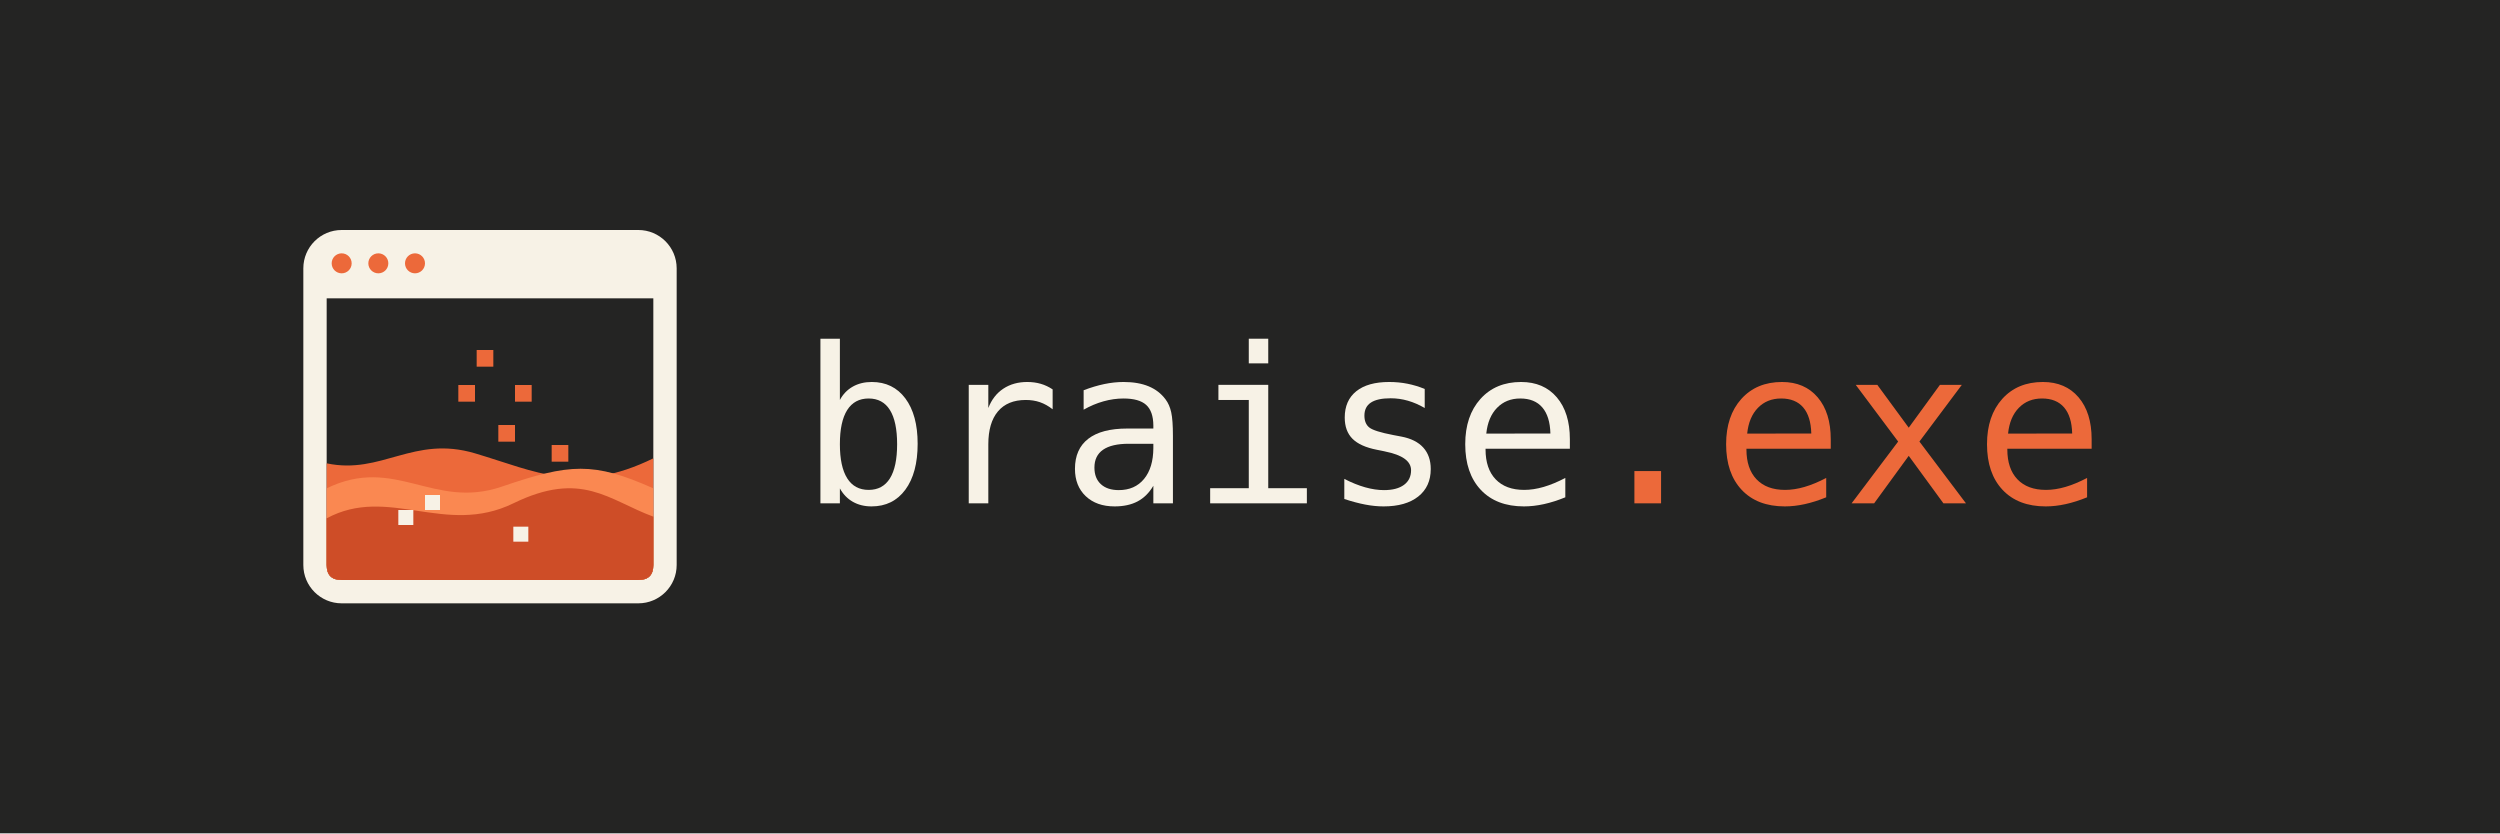
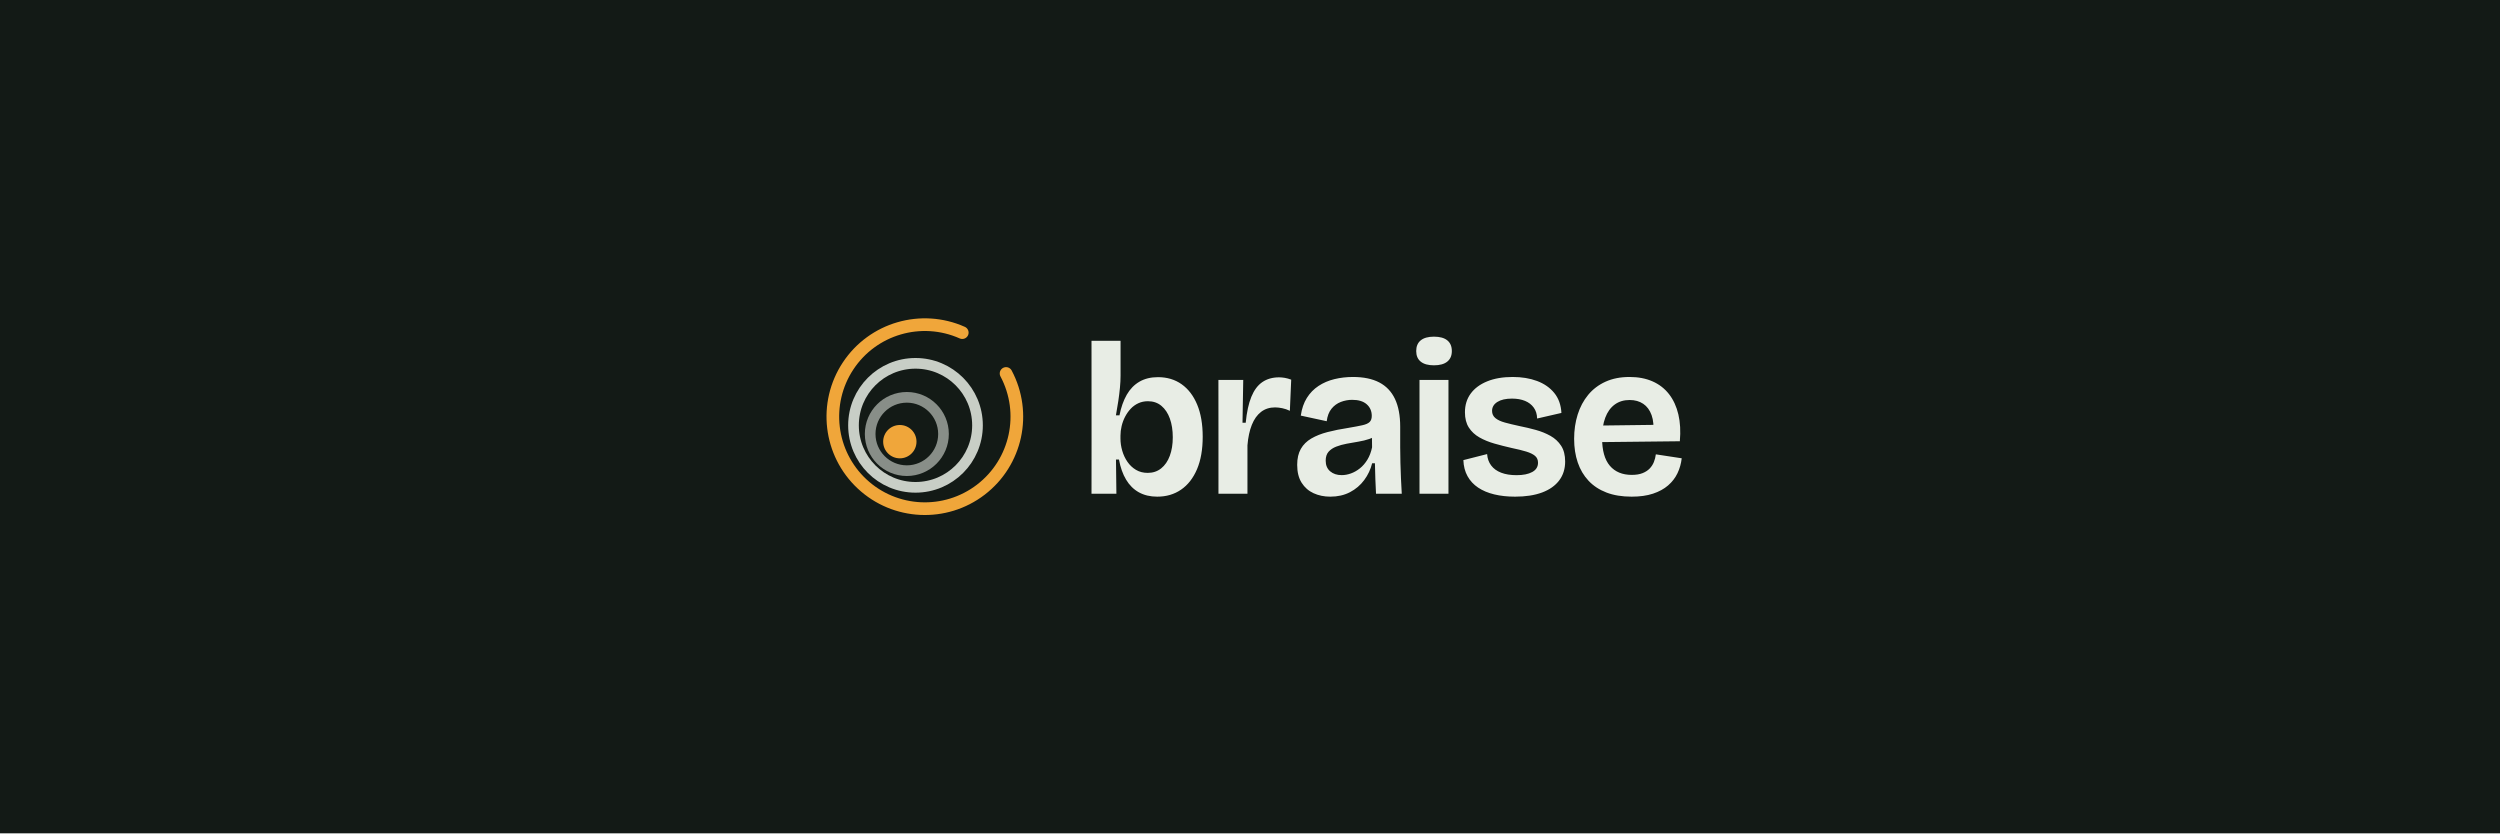
- <svg xmlns="http://www.w3.org/2000/svg" width="1500" height="500" viewBox="0 0 1500 500" role="img" aria-label="braise.exe logo">
-   <rect width="1500" height="500" fill="#242423" />
-   <g transform="translate(166 122)">
-     <rect x="16" y="16" width="224" height="224" rx="23" fill="#F7F2E6" />
-     <path d="M30 57 H226 V217 Q226 226 217 226 H39 Q30 226 30 217 Z" fill="#242423" />
-     <circle cx="39" cy="36" r="6" fill="#EC693A" />
-     <circle cx="61" cy="36" r="6" fill="#EC693A" />
-     <circle cx="83" cy="36" r="6" fill="#EC693A" />
-     <path d="M30 156 C63 163 82 139 119 150 S181 175 226 153 V217 Q226 226 217 226 H39 Q30 226 30 217 Z" fill="#EC693A" />
-     <path d="M30 171 C71 151 94 184 135 170 S190 155 226 171 V217 Q226 226 217 226 H39 Q30 226 30 217 Z" fill="#FA8851" />
-     <path d="M30 189 C67 169 101 200 142 180 S199 178 226 188 V217 Q226 226 217 226 H39 Q30 226 30 217 Z" fill="#CE4D27" />
-     <rect x="120" y="88" width="10" height="10" fill="#EC693A" />
-     <rect x="109" y="109" width="10" height="10" fill="#EC693A" />
-     <rect x="143" y="109" width="10" height="10" fill="#EC693A" />
-     <rect x="133" y="133" width="10" height="10" fill="#EC693A" />
-     <rect x="165" y="145" width="10" height="10" fill="#EC693A" />
-     <rect x="73" y="184" width="9" height="9" fill="#F7F2E6" />
-     <rect x="89" y="175" width="9" height="9" fill="#F7F2E6" />
-     <rect x="142" y="194" width="9" height="9" fill="#F7F2E6" />
+ <svg xmlns="http://www.w3.org/2000/svg" width="1500" height="500" viewBox="0 0 1500.00 500.00" role="img" aria-label="braise">
+   <rect width="1500" height="500" fill="#131a16" />
+   <g transform="translate(490.9 186) scale(2)">
+     <circle cx="24.5" cy="39.5" r="5" fill="#f0a63a" />
+     <circle cx="26.6" cy="37.2" r="11" fill="none" stroke="#e8ede5" stroke-width="3.2" opacity=".55" />
+     <circle cx="29.2" cy="34.6" r="18.6" fill="none" stroke="#e8ede5" stroke-width="3.2" opacity=".85" />
+     <path d="M56.37 19.04A27.6 27.6 0 1 1 43.23 6.79" fill="none" stroke="#f0a63a" stroke-width="3.8" stroke-linecap="round" />
  </g>
-   <path fill="#F7F2E6" transform="translate(480.000 302) scale(0.063477 -0.063477)" d="M918 559Q918 773 850.0 882.0Q782 991 649 991Q515 991 446.0 881.5Q377 772 377 559Q377 347 446.0 237.0Q515 127 649 127Q782 127 850.0 236.0Q918 345 918 559ZM377 977Q421 1059 498.5 1103.0Q576 1147 678 1147Q880 1147 996.0 991.5Q1112 836 1112 563Q1112 286 995.5 128.5Q879 -29 676 -29Q576 -29 499.5 14.5Q423 58 377 141V0H193V1556H377Z" />
-   <path fill="#F7F2E6" transform="translate(558.267 302) scale(0.063477 -0.063477)" d="M1155 889Q1096 935 1035.0 956.0Q974 977 901 977Q729 977 638.0 869.0Q547 761 547 557V0H362V1120H547V901Q593 1020 688.5 1083.5Q784 1147 915 1147Q983 1147 1042.0 1130.0Q1101 1113 1155 1077Z" />
-   <path fill="#F7F2E6" transform="translate(636.533 302) scale(0.063477 -0.063477)" d="M702 563H641Q480 563 398.5 506.5Q317 450 317 338Q317 237 378.0 181.0Q439 125 547 125Q699 125 786.0 230.5Q873 336 874 522V563ZM1059 639V0H874V166Q815 66 725.5 18.5Q636 -29 508 -29Q337 -29 235.0 67.5Q133 164 133 326Q133 513 258.5 610.0Q384 707 627 707H874V736Q873 870 806.0 930.5Q739 991 592 991Q498 991 402.0 964.0Q306 937 215 885V1069Q317 1108 410.5 1127.5Q504 1147 592 1147Q731 1147 829.5 1106.0Q928 1065 989 983Q1027 933 1043.0 859.5Q1059 786 1059 639Z" />
-   <path fill="#F7F2E6" transform="translate(714.800 302) scale(0.063477 -0.063477)" d="M256 1120H727V143H1092V0H178V143H543V977H256ZM543 1556H727V1323H543Z" />
-   <path fill="#F7F2E6" transform="translate(793.066 302) scale(0.063477 -0.063477)" d="M973 1081V901Q894 947 814.0 970.0Q734 993 651 993Q526 993 464.5 952.5Q403 912 403 829Q403 754 449.0 717.0Q495 680 678 645L752 631Q889 605 959.5 527.0Q1030 449 1030 324Q1030 158 912.0 64.5Q794 -29 584 -29Q501 -29 410.0 -11.5Q319 6 213 41V231Q316 178 410.0 151.5Q504 125 588 125Q710 125 777.0 174.5Q844 224 844 313Q844 441 599 490L591 492L522 506Q363 537 290.0 610.5Q217 684 217 811Q217 972 326.0 1059.5Q435 1147 637 1147Q727 1147 810.0 1130.5Q893 1114 973 1081Z" />
-   <path fill="#F7F2E6" transform="translate(871.333 302) scale(0.063477 -0.063477)" d="M1112 606V516H315V510Q315 327 410.5 227.0Q506 127 680 127Q768 127 864.0 155.0Q960 183 1069 240V57Q964 14 866.5 -7.5Q769 -29 678 -29Q417 -29 270.0 127.5Q123 284 123 559Q123 827 267.0 987.0Q411 1147 651 1147Q865 1147 988.5 1002.0Q1112 857 1112 606ZM928 660Q924 822 851.5 906.5Q779 991 643 991Q510 991 424.0 903.0Q338 815 322 659Z" />
-   <path fill="#EC693A" transform="translate(949.600 302) scale(0.063477 -0.063477)" d="M489 305H741V0H489Z" />
-   <path fill="#EC693A" transform="translate(1027.866 302) scale(0.063477 -0.063477)" d="M1112 606V516H315V510Q315 327 410.5 227.0Q506 127 680 127Q768 127 864.0 155.0Q960 183 1069 240V57Q964 14 866.5 -7.5Q769 -29 678 -29Q417 -29 270.0 127.5Q123 284 123 559Q123 827 267.0 987.0Q411 1147 651 1147Q865 1147 988.5 1002.0Q1112 857 1112 606ZM928 660Q924 822 851.5 906.5Q779 991 643 991Q510 991 424.0 903.0Q338 815 322 659Z" />
-   <path fill="#EC693A" transform="translate(1106.133 302) scale(0.063477 -0.063477)" d="M1118 1120 717 584 1157 0H944L616 449L289 0H76L516 584L115 1120H319L616 715L911 1120Z" />
-   <path fill="#EC693A" transform="translate(1184.399 302) scale(0.063477 -0.063477)" d="M1112 606V516H315V510Q315 327 410.5 227.0Q506 127 680 127Q768 127 864.0 155.0Q960 183 1069 240V57Q964 14 866.5 -7.5Q769 -29 678 -29Q417 -29 270.0 127.5Q123 284 123 559Q123 827 267.0 987.0Q411 1147 651 1147Q865 1147 988.5 1002.0Q1112 857 1112 606ZM928 660Q924 822 851.5 906.5Q779 991 643 991Q510 991 424.0 903.0Q338 815 322 659Z" />
+   <g transform="translate(654.9 202)">
+     <g transform="scale(0.13038) translate(-56.8 722.7)">
+       <path d="M359.209 13.581Q310.895 13.581 274.914 -6.362Q238.933 -26.305 216.033 -64.567Q193.133 -102.829 183.2 -157.324H169.457L171.362 0.0H56.837L57.066 -236.17L56.837 -703.581H190.533V-543.438Q190.533 -517.733 187.747 -488.257Q184.962 -458.781 180.195 -426.847Q175.428 -394.914 169.2 -360.8H185.514Q196.647 -416.438 219.114 -455.59Q241.581 -494.743 277.466 -515.552Q313.352 -536.362 362.704 -536.362Q425.438 -536.362 471.509 -503.81Q517.58 -471.257 543.066 -410.134Q568.552 -349.01 568.552 -262.162Q568.552 -174.19 542.356 -112.657Q516.161 -51.124 469.156 -18.771Q422.152 13.581 359.209 13.581ZM315.39 -95.838Q351.409 -95.838 377.342 -116.519Q403.275 -137.2 417.056 -174.176Q430.837 -211.152 430.837 -259.562Q430.837 -308.352 417.485 -345.609Q404.132 -382.866 378.637 -404.247Q353.142 -425.628 316.495 -425.628Q292.476 -425.628 272.395 -416.362Q252.314 -407.095 237.224 -390.995Q222.133 -374.895 211.543 -354.548Q200.952 -334.2 195.524 -311.576Q190.095 -288.952 190.095 -267.105V-253.857Q190.095 -225.848 198.233 -197.8Q206.371 -169.752 222.238 -146.705Q238.104 -123.657 261.495 -109.748Q284.885 -95.838 315.39 -95.838Z M641.066 0.0V-263.61L640.837 -523.505H755.086L751.695 -326.495H766.438Q773.619 -399.905 792.395 -445.909Q811.171 -491.914 843.118 -513.729Q875.066 -535.543 919.913 -535.543Q932.237 -535.543 946.156 -533.171Q960.076 -530.8 975.838 -524.866L969.628 -381.514Q952.39 -389.866 934.495 -393.528Q916.599 -397.19 901.523 -397.19Q863.999 -397.19 837.161 -376.561Q810.323 -355.933 794.671 -316.952Q779.019 -277.971 774.486 -222.866V0.0Z M1155.523 13.581Q1113.428 13.581 1078.857 -2.229Q1044.285 -18.038 1023.819 -50.471Q1003.352 -82.905 1003.352 -132.781Q1003.352 -176.981 1020.162 -206.319Q1036.971 -235.657 1068.4 -254.062Q1099.828 -272.467 1143.028 -283.681Q1186.228 -294.895 1238.694 -302.886Q1280.18 -309.914 1303.533 -315.152Q1326.885 -320.391 1336.728 -330.01Q1346.571 -339.629 1346.571 -358.009Q1346.571 -390.895 1323.433 -411.457Q1300.295 -432.019 1256.495 -432.019Q1229.504 -432.019 1204.19 -422.304Q1178.876 -412.59 1161.314 -391.024Q1143.752 -369.457 1139.229 -333.59L1019.952 -359.437Q1026.752 -407.123 1047.866 -440.795Q1068.981 -474.467 1101.519 -495.929Q1134.057 -517.391 1174.681 -527.295Q1215.305 -537.2 1260.133 -537.2Q1333.076 -537.2 1381.143 -512.081Q1429.209 -486.962 1453.309 -436.205Q1477.409 -385.447 1477.409 -308.085V-213.057Q1477.524 -178.609 1478.438 -142.595Q1479.352 -106.581 1480.914 -70.724Q1482.476 -34.867 1484.609 0.0H1366.095Q1364.533 -32.153 1363.085 -67.305Q1361.638 -102.458 1361.104 -140.143H1348.285Q1337.848 -97.848 1311.795 -62.748Q1285.743 -27.648 1246.319 -7.033Q1206.895 13.581 1155.523 13.581ZM1208.238 -85.524Q1228.971 -85.524 1250.586 -93.262Q1272.2 -101 1291.852 -116.629Q1311.505 -132.258 1326.352 -156.491Q1341.2 -180.725 1347.98 -213.401L1347.257 -274.047L1372.085 -273.39Q1357.838 -259.59 1334.843 -251.8Q1311.847 -244.009 1285.114 -239.586Q1258.381 -235.162 1231.7 -230.186Q1205.019 -225.209 1183.019 -216.662Q1161.019 -208.114 1147.776 -193.157Q1134.533 -178.2 1134.533 -152.086Q1134.533 -120.714 1155.052 -103.119Q1175.571 -85.524 1208.238 -85.524Z M1566.218 0.0V-523.505H1699.533V0.0ZM1632.771 -590.876Q1592.921 -590.876 1572.013 -607.687Q1551.104 -624.499 1551.104 -656.537Q1551.104 -689.108 1572.106 -705.921Q1593.108 -722.733 1632.703 -722.733Q1673.159 -722.733 1694.108 -705.781Q1715.057 -688.828 1715.057 -656.453Q1715.057 -624.867 1694.057 -607.871Q1673.057 -590.876 1632.771 -590.876Z M2006.133 13.581Q1953.514 13.581 1910.376 3.195Q1867.238 -7.19 1836.004 -28.095Q1804.771 -49 1787.195 -80.738Q1769.619 -112.477 1768.124 -154.601L1877.391 -182.41Q1879.467 -152.153 1895.876 -130.157Q1912.286 -108.162 1941.876 -96.734Q1971.467 -85.305 2012.847 -85.305Q2058.628 -85.305 2085.128 -99.881Q2111.628 -114.457 2111.628 -142.505Q2111.628 -162.438 2097.971 -174.081Q2084.314 -185.724 2057.5 -193.909Q2030.685 -202.095 1990.752 -210.343Q1949.733 -219.686 1911.323 -230.609Q1872.914 -241.533 1842.104 -259.019Q1811.295 -276.505 1793.323 -304.395Q1775.352 -332.286 1775.352 -374.676Q1775.352 -424.533 1801.804 -460.71Q1828.257 -496.886 1877.666 -517.043Q1927.076 -537.2 1995.076 -537.2Q2057.79 -537.2 2107.076 -518.81Q2156.362 -500.419 2186.367 -463.705Q2216.371 -426.99 2219.343 -371.723L2107.514 -346Q2106.856 -375.609 2092.066 -396.147Q2077.276 -416.685 2051.781 -427.186Q2026.285 -437.686 1991.828 -437.686Q1948.876 -437.686 1924.529 -422.271Q1900.181 -406.857 1900.181 -381.19Q1900.181 -360.667 1915.51 -347.976Q1930.838 -335.286 1959.148 -327.5Q1987.457 -319.714 2026.152 -311.362Q2063.809 -303.905 2100.981 -293.667Q2138.152 -283.429 2168.857 -266.205Q2199.562 -248.981 2218.038 -220.638Q2236.514 -192.295 2236.514 -148.009Q2236.514 -97.638 2209.209 -61.267Q2181.905 -24.895 2130.533 -5.657Q2079.162 13.581 2006.133 13.581Z M2542.314 13.581Q2475.923 13.581 2426.528 -5.462Q2377.133 -24.505 2344.057 -59.757Q2310.981 -95.01 2294.414 -143.886Q2277.847 -192.762 2277.847 -252.543Q2277.847 -312.514 2294.157 -364.343Q2310.466 -416.171 2342.509 -454.976Q2374.552 -493.781 2422.347 -515.491Q2470.142 -537.2 2532.695 -537.2Q2592.809 -537.2 2638.7 -516.976Q2684.59 -496.752 2714.6 -458.162Q2744.609 -419.571 2757.509 -364.971Q2770.409 -310.371 2764.323 -241.419L2362.924 -237.019V-313.248L2677.237 -317.219L2641.418 -274.943Q2646.847 -326.848 2634.337 -361.547Q2621.828 -396.247 2595.828 -413.738Q2569.828 -431.228 2533.381 -431.228Q2492.876 -431.228 2464.324 -410.114Q2435.771 -389 2421.114 -349.928Q2406.457 -310.857 2406.457 -256.429Q2406.457 -170.4 2442.276 -128.505Q2478.095 -86.61 2542.971 -86.61Q2572.381 -86.61 2592.457 -94.553Q2612.533 -102.496 2625.39 -115.805Q2638.247 -129.115 2644.952 -146.129Q2651.656 -163.143 2653.856 -181.172L2772.942 -163.001Q2768.743 -126.267 2753.509 -94.334Q2738.276 -62.401 2710.333 -38.21Q2682.391 -14.019 2640.881 -0.219Q2599.371 13.581 2542.314 13.581Z" fill="#e8ede5" />
+     </g>
+   </g>
</svg>
